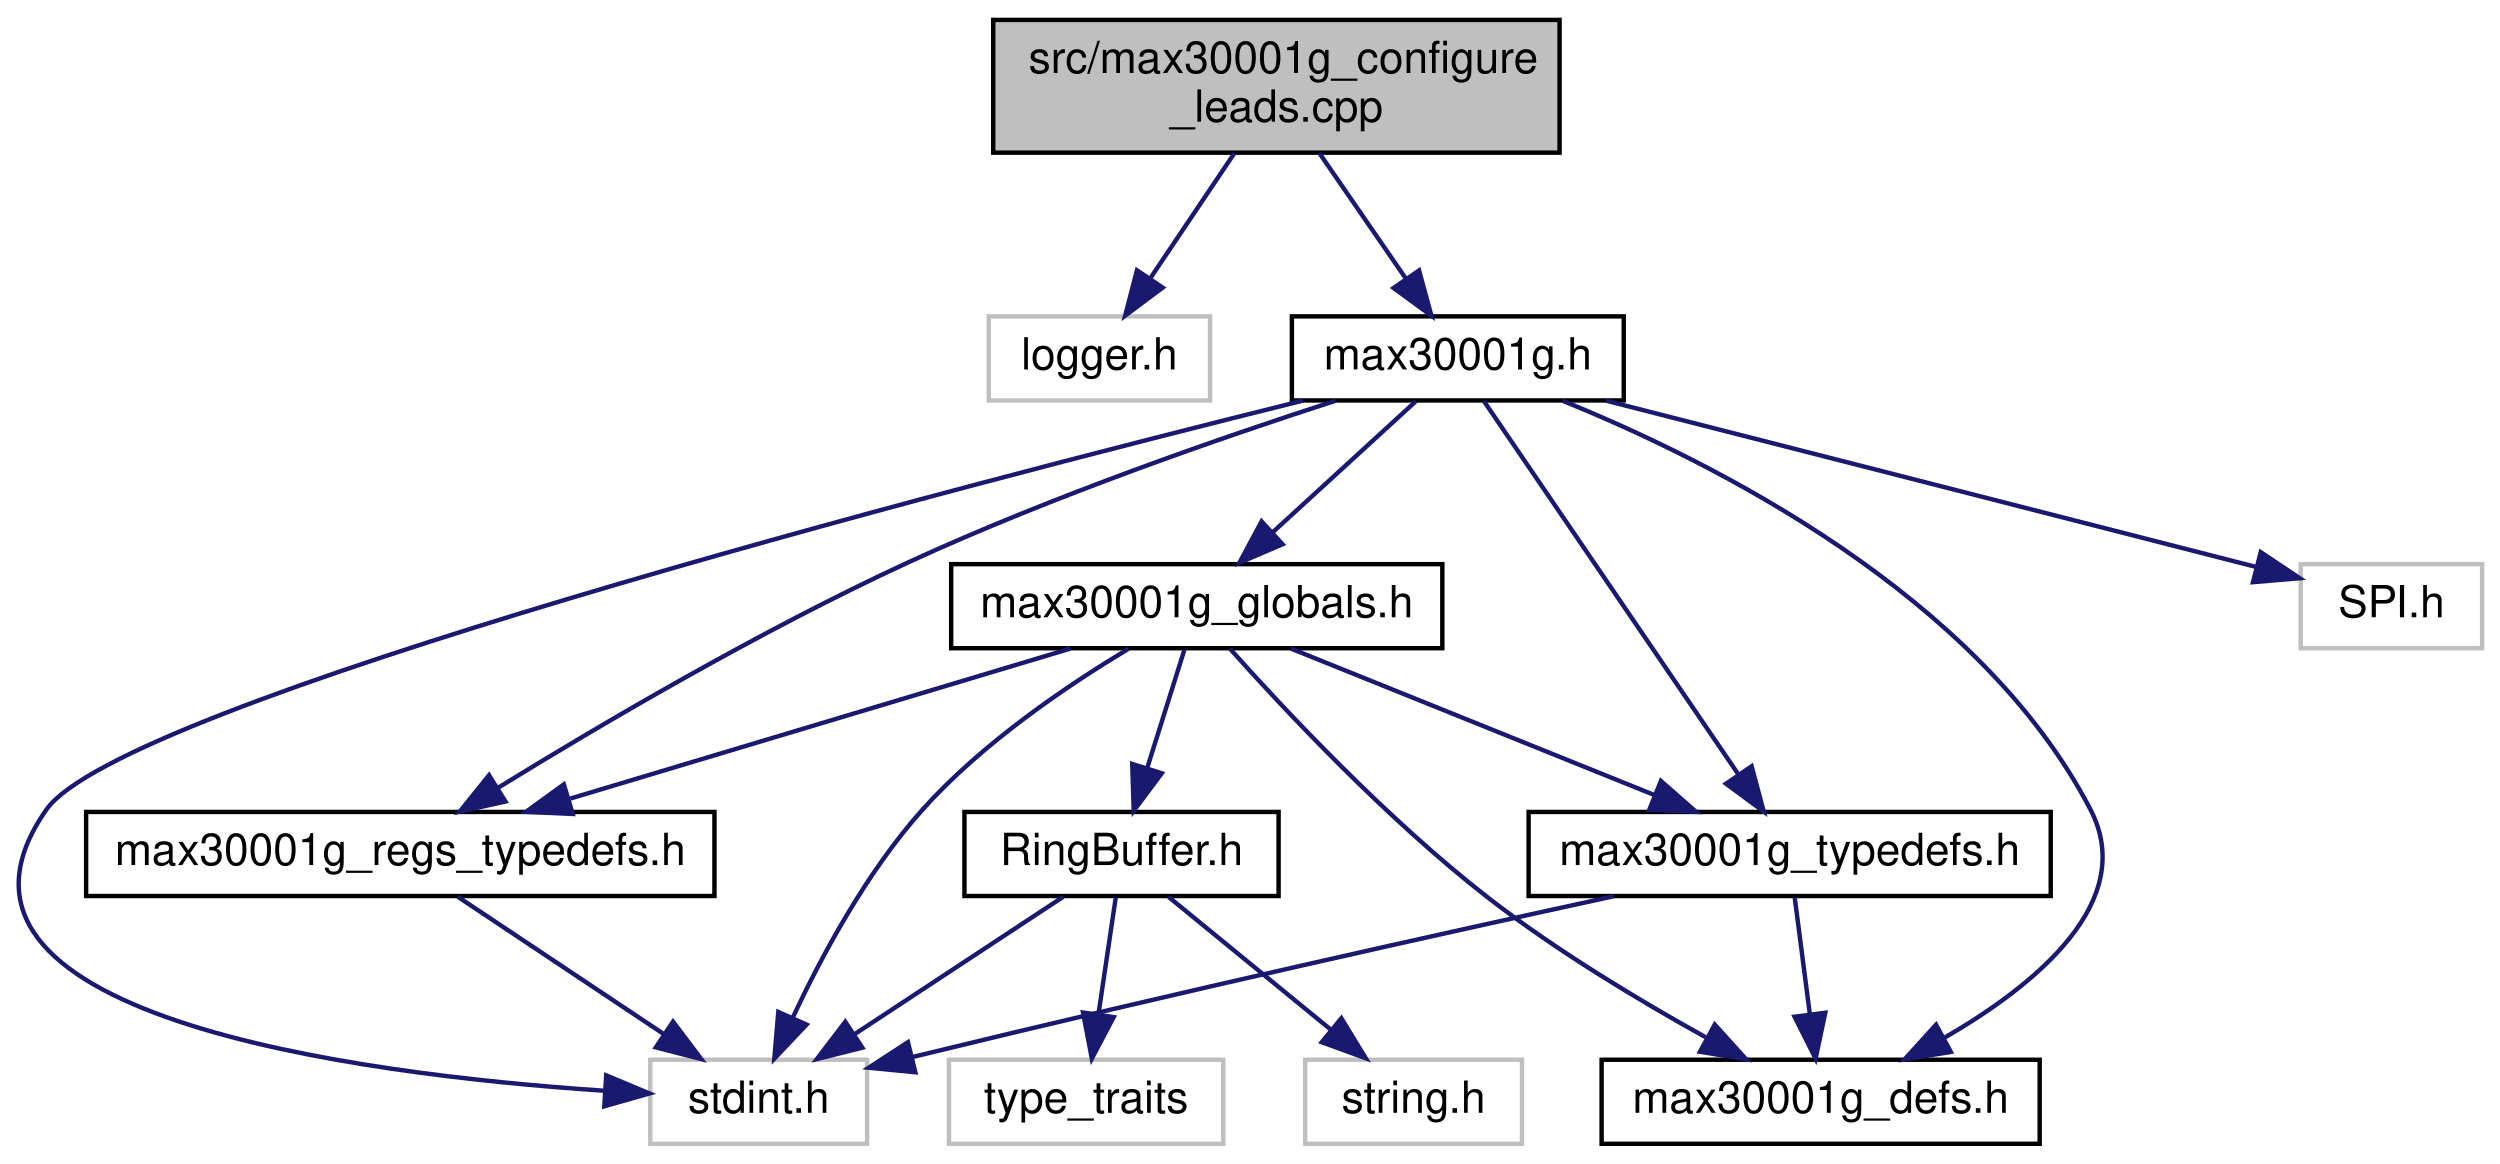
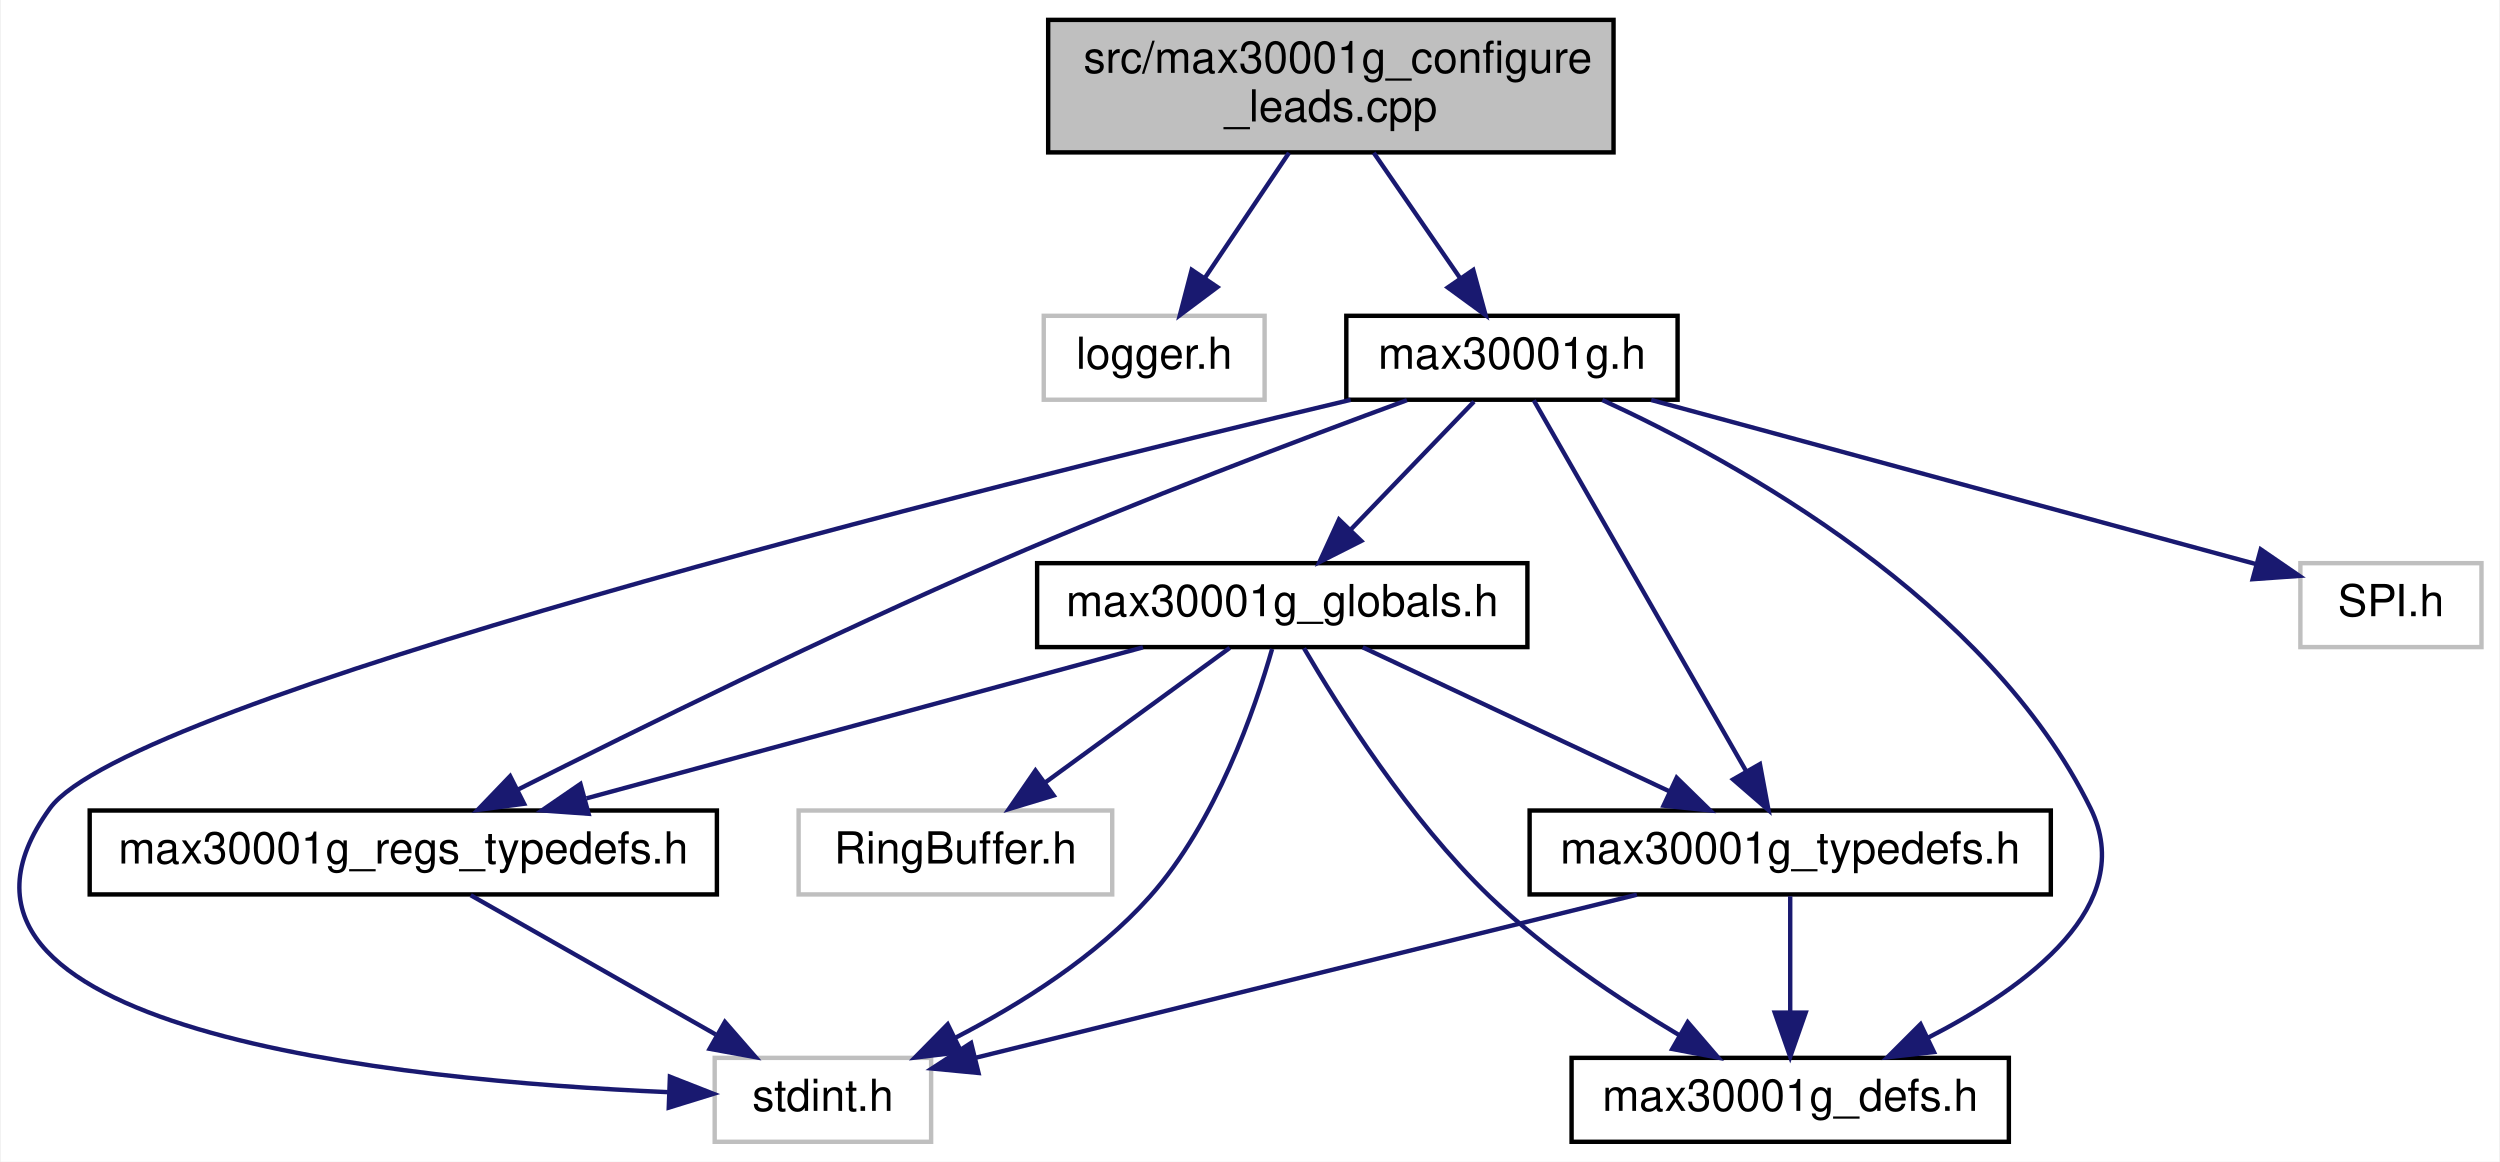
- <svg xmlns="http://www.w3.org/2000/svg" xmlns:xlink="http://www.w3.org/1999/xlink" width="565pt" height="263pt" viewBox="0.00 0.00 564.93 263.00">
+ <svg xmlns="http://www.w3.org/2000/svg" xmlns:xlink="http://www.w3.org/1999/xlink" width="566pt" height="263pt" viewBox="0.00 0.00 565.61 263.00">
  <g id="graph0" class="graph" transform="scale(1 1) rotate(0) translate(4 259)">
-     <polygon fill="white" stroke="transparent" points="-4,4 -4,-259 560.93,-259 560.93,4 -4,4" />
+     <polygon fill="white" stroke="transparent" points="-4,4 -4,-259 561.61,-259 561.61,4 -4,4" />
    <g id="node1" class="node">
      <g id="a_node1">
        <a xlink:title=" ">
-           <polygon fill="#bfbfbf" stroke="black" points="220.43,-224.5 220.43,-254.5 348.43,-254.5 348.43,-224.5 220.43,-224.5" />
-           <text text-anchor="start" x="228.43" y="-242.5" font-family="Helvetica,sans-Serif" font-size="10.00">src/max30001g_configure</text>
-           <text text-anchor="middle" x="284.43" y="-231.5" font-family="Helvetica,sans-Serif" font-size="10.00">_leads.cpp</text>
+           <polygon fill="#bfbfbf" stroke="black" points="233.11,-224.5 233.11,-254.5 361.11,-254.5 361.11,-224.5 233.11,-224.5" />
+           <text text-anchor="start" x="241.11" y="-242.5" font-family="Helvetica,sans-Serif" font-size="10.00">src/max30001g_configure</text>
+           <text text-anchor="middle" x="297.11" y="-231.5" font-family="Helvetica,sans-Serif" font-size="10.00">_leads.cpp</text>
        </a>
      </g>
    </g>
    <g id="node2" class="node">
      <g id="a_node2">
        <a xlink:title=" ">
-           <polygon fill="white" stroke="#bfbfbf" points="219.43,-168.5 219.43,-187.5 269.43,-187.5 269.43,-168.5 219.43,-168.5" />
-           <text text-anchor="middle" x="244.43" y="-175.5" font-family="Helvetica,sans-Serif" font-size="10.00">logger.h</text>
+           <polygon fill="white" stroke="#bfbfbf" points="232.11,-168.5 232.11,-187.5 282.11,-187.5 282.11,-168.5 232.11,-168.5" />
+           <text text-anchor="middle" x="257.11" y="-175.5" font-family="Helvetica,sans-Serif" font-size="10.00">logger.h</text>
        </a>
      </g>
    </g>
    <g id="edge1" class="edge">
-       <path fill="none" stroke="midnightblue" d="M274.95,-224.4C269.26,-215.93 261.97,-205.1 255.95,-196.14" />
-       <polygon fill="midnightblue" stroke="midnightblue" points="258.73,-194 250.25,-187.66 252.92,-197.91 258.73,-194" />
+       <path fill="none" stroke="midnightblue" d="M287.63,-224.4C281.93,-215.93 274.65,-205.1 268.63,-196.14" />
+       <polygon fill="midnightblue" stroke="midnightblue" points="271.41,-194 262.93,-187.66 265.6,-197.91 271.41,-194" />
    </g>
    <g id="node3" class="node">
      <g id="a_node3">
        <a xlink:href="max30001g_8h.html" target="_top" xlink:title=" ">
-           <polygon fill="white" stroke="black" points="287.93,-168.5 287.93,-187.5 362.93,-187.5 362.93,-168.5 287.93,-168.5" />
-           <text text-anchor="middle" x="325.43" y="-175.5" font-family="Helvetica,sans-Serif" font-size="10.00">max30001g.h</text>
+           <polygon fill="white" stroke="black" points="300.61,-168.5 300.61,-187.5 375.61,-187.5 375.61,-168.5 300.61,-168.5" />
+           <text text-anchor="middle" x="338.11" y="-175.5" font-family="Helvetica,sans-Serif" font-size="10.00">max30001g.h</text>
        </a>
      </g>
    </g>
    <g id="edge2" class="edge">
-       <path fill="none" stroke="midnightblue" d="M294.14,-224.4C299.98,-215.93 307.44,-205.1 313.62,-196.14" />
-       <polygon fill="midnightblue" stroke="midnightblue" points="316.67,-197.88 319.46,-187.66 310.91,-193.91 316.67,-197.88" />
+       <path fill="none" stroke="midnightblue" d="M306.82,-224.4C312.66,-215.93 320.12,-205.1 326.3,-196.14" />
+       <polygon fill="midnightblue" stroke="midnightblue" points="329.35,-197.88 332.14,-187.66 323.58,-193.91 329.35,-197.88" />
    </g>
    <g id="node4" class="node">
      <g id="a_node4">
        <a xlink:title=" ">
-           <polygon fill="white" stroke="#bfbfbf" points="142.93,-0.5 142.93,-19.5 191.93,-19.5 191.93,-0.5 142.93,-0.5" />
-           <text text-anchor="middle" x="167.43" y="-7.5" font-family="Helvetica,sans-Serif" font-size="10.00">stdint.h</text>
+           <polygon fill="white" stroke="#bfbfbf" points="157.61,-0.5 157.61,-19.5 206.61,-19.5 206.61,-0.5 157.61,-0.5" />
+           <text text-anchor="middle" x="182.11" y="-7.5" font-family="Helvetica,sans-Serif" font-size="10.00">stdint.h</text>
        </a>
      </g>
    </g>
    <g id="edge3" class="edge">
-       <path fill="none" stroke="midnightblue" d="M290.49,-168.48C211.2,-148.79 23.19,-99.99 6.43,-76 -26.02,-29.58 75.89,-16.28 132.41,-12.5" />
-       <polygon fill="midnightblue" stroke="midnightblue" points="132.96,-15.97 142.73,-11.88 132.54,-8.98 132.96,-15.97" />
+       <path fill="none" stroke="midnightblue" d="M301.59,-168.48C219.24,-148.89 24.82,-100.49 7.11,-76 -29.18,-25.84 86.13,-14.34 147,-11.74" />
+       <polygon fill="midnightblue" stroke="midnightblue" points="147.47,-15.23 157.33,-11.36 147.21,-8.23 147.47,-15.23" />
    </g>
    <g id="node5" class="node">
      <g id="a_node5">
        <a xlink:title=" ">
-           <polygon fill="white" stroke="#bfbfbf" points="515.93,-112.5 515.93,-131.5 556.93,-131.5 556.93,-112.5 515.93,-112.5" />
-           <text text-anchor="middle" x="536.43" y="-119.5" font-family="Helvetica,sans-Serif" font-size="10.00">SPI.h</text>
+           <polygon fill="white" stroke="#bfbfbf" points="516.61,-112.5 516.61,-131.5 557.61,-131.5 557.61,-112.5 516.61,-112.5" />
+           <text text-anchor="middle" x="537.11" y="-119.5" font-family="Helvetica,sans-Serif" font-size="10.00">SPI.h</text>
        </a>
      </g>
    </g>
    <g id="edge4" class="edge">
-       <path fill="none" stroke="midnightblue" d="M358.84,-168.47C394.25,-159.43 451.78,-144.73 501.43,-132 502.87,-131.63 504.35,-131.25 505.84,-130.87" />
-       <polygon fill="midnightblue" stroke="midnightblue" points="506.89,-134.21 515.7,-128.33 505.14,-127.43 506.89,-134.21" />
+       <path fill="none" stroke="midnightblue" d="M369.64,-168.44C407.2,-158.25 469.53,-141.34 506.63,-131.27" />
+       <polygon fill="midnightblue" stroke="midnightblue" points="507.64,-134.62 516.38,-128.62 505.81,-127.87 507.64,-134.62" />
    </g>
    <g id="node6" class="node">
      <g id="a_node6">
        <a xlink:href="max30001g__defs_8h.html" target="_top" xlink:title=" ">
-           <polygon fill="white" stroke="black" points="357.93,-0.5 357.93,-19.5 456.93,-19.5 456.93,-0.5 357.93,-0.5" />
-           <text text-anchor="middle" x="407.43" y="-7.5" font-family="Helvetica,sans-Serif" font-size="10.00">max30001g_defs.h</text>
+           <polygon fill="white" stroke="black" points="351.61,-0.5 351.61,-19.5 450.61,-19.5 450.61,-0.5 351.61,-0.5" />
+           <text text-anchor="middle" x="401.11" y="-7.5" font-family="Helvetica,sans-Serif" font-size="10.00">max30001g_defs.h</text>
        </a>
      </g>
    </g>
    <g id="edge5" class="edge">
-       <path fill="none" stroke="midnightblue" d="M349.1,-168.43C382.79,-154.78 443.26,-124.58 468.43,-76 479.15,-55.29 456.11,-36.44 435.34,-24.43" />
-       <polygon fill="midnightblue" stroke="midnightblue" points="436.85,-21.27 426.39,-19.57 433.51,-27.42 436.85,-21.27" />
+       <path fill="none" stroke="midnightblue" d="M358.58,-168.43C389.25,-154.34 445.98,-123.03 469.11,-76 479.87,-54.1 454.91,-35.62 432.25,-24.03" />
+       <polygon fill="midnightblue" stroke="midnightblue" points="433.65,-20.82 423.12,-19.64 430.62,-27.13 433.65,-20.82" />
    </g>
    <g id="node7" class="node">
      <g id="a_node7">
        <a xlink:href="max30001g__regs__typedefs_8h.html" target="_top" xlink:title=" ">
-           <polygon fill="white" stroke="black" points="15.43,-56.5 15.43,-75.5 157.43,-75.5 157.43,-56.5 15.43,-56.5" />
-           <text text-anchor="middle" x="86.43" y="-63.5" font-family="Helvetica,sans-Serif" font-size="10.00">max30001g_regs_typedefs.h</text>
+           <polygon fill="white" stroke="black" points="16.11,-56.5 16.11,-75.5 158.11,-75.5 158.11,-56.5 16.11,-56.5" />
+           <text text-anchor="middle" x="87.11" y="-63.5" font-family="Helvetica,sans-Serif" font-size="10.00">max30001g_regs_typedefs.h</text>
        </a>
      </g>
    </g>
    <g id="edge6" class="edge">
-       <path fill="none" stroke="midnightblue" d="M297.81,-168.44C272.33,-160.21 233.67,-146.84 201.43,-132 167.92,-116.58 131.12,-94.88 108.39,-80.88" />
-       <polygon fill="midnightblue" stroke="midnightblue" points="110.19,-77.87 99.85,-75.56 106.49,-83.81 110.19,-77.87" />
+       <path fill="none" stroke="midnightblue" d="M314.33,-168.4C290.73,-159.72 253.61,-145.67 222.11,-132 183.64,-115.31 140.09,-93.86 113.11,-80.27" />
+       <polygon fill="midnightblue" stroke="midnightblue" points="114.46,-77.03 103.96,-75.64 111.3,-83.28 114.46,-77.03" />
    </g>
    <g id="node8" class="node">
      <g id="a_node8">
        <a xlink:href="max30001g__typedefs_8h.html" target="_top" xlink:title=" ">
-           <polygon fill="white" stroke="black" points="341.43,-56.5 341.43,-75.5 459.43,-75.5 459.43,-56.5 341.43,-56.5" />
-           <text text-anchor="middle" x="400.43" y="-63.5" font-family="Helvetica,sans-Serif" font-size="10.00">max30001g_typedefs.h</text>
+           <polygon fill="white" stroke="black" points="342.11,-56.5 342.11,-75.5 460.11,-75.5 460.11,-56.5 342.11,-56.5" />
+           <text text-anchor="middle" x="401.11" y="-63.5" font-family="Helvetica,sans-Serif" font-size="10.00">max30001g_typedefs.h</text>
        </a>
      </g>
    </g>
    <g id="edge8" class="edge">
-       <path fill="none" stroke="midnightblue" d="M331.31,-168.37C343.69,-150.22 372.61,-107.8 388.84,-83.99" />
-       <polygon fill="midnightblue" stroke="midnightblue" points="391.83,-85.83 394.57,-75.59 386.04,-81.88 391.83,-85.83" />
+       <path fill="none" stroke="midnightblue" d="M343.05,-168.37C353.4,-150.3 377.52,-108.18 391.19,-84.31" />
+       <polygon fill="midnightblue" stroke="midnightblue" points="394.25,-86.01 396.19,-75.59 388.18,-82.53 394.25,-86.01" />
    </g>
    <g id="node9" class="node">
      <g id="a_node9">
        <a xlink:href="max30001g__globals_8h.html" target="_top" xlink:title=" ">
-           <polygon fill="white" stroke="black" points="210.93,-112.5 210.93,-131.5 321.93,-131.5 321.93,-112.5 210.93,-112.5" />
-           <text text-anchor="middle" x="266.43" y="-119.5" font-family="Helvetica,sans-Serif" font-size="10.00">max30001g_globals.h</text>
+           <polygon fill="white" stroke="black" points="230.61,-112.5 230.61,-131.5 341.61,-131.5 341.61,-112.5 230.61,-112.5" />
+           <text text-anchor="middle" x="286.11" y="-119.5" font-family="Helvetica,sans-Serif" font-size="10.00">max30001g_globals.h</text>
        </a>
      </g>
    </g>
    <g id="edge11" class="edge">
-       <path fill="none" stroke="midnightblue" d="M315.95,-168.32C307.23,-160.34 294.08,-148.31 283.53,-138.65" />
-       <polygon fill="midnightblue" stroke="midnightblue" points="285.82,-136 276.08,-131.83 281.09,-141.17 285.82,-136" />
+       <path fill="none" stroke="midnightblue" d="M329.52,-168.08C321.95,-160.22 310.73,-148.57 301.59,-139.08" />
+       <polygon fill="midnightblue" stroke="midnightblue" points="303.99,-136.53 294.53,-131.75 298.95,-141.38 303.99,-136.53" />
    </g>
    <g id="edge7" class="edge">
-       <path fill="none" stroke="midnightblue" d="M99.44,-56.32C111.96,-47.98 131.11,-35.21 145.9,-25.35" />
-       <polygon fill="midnightblue" stroke="midnightblue" points="148.07,-28.11 154.45,-19.65 144.18,-22.29 148.07,-28.11" />
+       <path fill="none" stroke="midnightblue" d="M102.37,-56.32C117.33,-47.82 140.36,-34.73 157.83,-24.8" />
+       <polygon fill="midnightblue" stroke="midnightblue" points="159.92,-27.64 166.88,-19.65 156.46,-21.55 159.92,-27.64" />
    </g>
    <g id="edge9" class="edge">
-       <path fill="none" stroke="midnightblue" d="M360.68,-56.46C322.49,-48.15 262.91,-34.93 202.06,-20.09" />
-       <polygon fill="midnightblue" stroke="midnightblue" points="202.83,-16.67 192.28,-17.69 201.16,-23.47 202.83,-16.67" />
+       <path fill="none" stroke="midnightblue" d="M366.4,-56.44C325.38,-46.33 257.51,-29.59 216.58,-19.5" />
+       <polygon fill="midnightblue" stroke="midnightblue" points="217.34,-16.08 206.79,-17.09 215.66,-22.88 217.34,-16.08" />
    </g>
    <g id="edge10" class="edge">
-       <path fill="none" stroke="midnightblue" d="M401.58,-56.08C402.51,-48.93 403.85,-38.64 405,-29.69" />
-       <polygon fill="midnightblue" stroke="midnightblue" points="408.48,-30.12 406.29,-19.75 401.54,-29.22 408.48,-30.12" />
+       <path fill="none" stroke="midnightblue" d="M401.11,-56.08C401.11,-49.01 401.11,-38.86 401.11,-29.99" />
+       <polygon fill="midnightblue" stroke="midnightblue" points="404.61,-29.75 401.11,-19.75 397.61,-29.75 404.61,-29.75" />
    </g>
    <g id="edge12" class="edge">
-       <path fill="none" stroke="midnightblue" d="M250.99,-112.37C237.5,-104.27 218,-91.16 204.43,-76 191.87,-61.97 181.66,-42.97 175.18,-29.14" />
-       <polygon fill="midnightblue" stroke="midnightblue" points="178.25,-27.44 170.96,-19.74 171.86,-30.3 178.25,-27.44" />
+       <path fill="none" stroke="midnightblue" d="M283.81,-112.08C279.97,-98.61 271.16,-72.88 256.11,-56 244.04,-42.47 226.92,-31.7 212.19,-24.1" />
+       <polygon fill="midnightblue" stroke="midnightblue" points="213.45,-20.82 202.93,-19.56 210.36,-27.1 213.45,-20.82" />
    </g>
-     <g id="edge17" class="edge">
-       <path fill="none" stroke="midnightblue" d="M273.98,-112.34C285.69,-99.22 309.29,-73.92 332.43,-56 347.79,-44.1 366.53,-32.85 381.44,-24.58" />
-       <polygon fill="midnightblue" stroke="midnightblue" points="383.5,-27.45 390.61,-19.59 380.15,-21.3 383.5,-27.45" />
+     <g id="edge14" class="edge">
+       <path fill="none" stroke="midnightblue" d="M291.03,-112.24C298.78,-99 314.82,-73.55 333.11,-56 345.89,-43.74 362.42,-32.71 375.98,-24.64" />
+       <polygon fill="midnightblue" stroke="midnightblue" points="377.9,-27.58 384.81,-19.55 374.4,-21.51 377.9,-27.58" />
    </g>
-     <g id="edge19" class="edge">
-       <path fill="none" stroke="midnightblue" d="M237.91,-112.44C207.36,-103.28 158.72,-88.69 124.83,-78.52" />
-       <polygon fill="midnightblue" stroke="midnightblue" points="125.4,-75.04 114.82,-75.52 123.39,-81.74 125.4,-75.04" />
+     <g id="edge16" class="edge">
+       <path fill="none" stroke="midnightblue" d="M254.57,-112.44C220.51,-103.2 166.1,-88.44 128.59,-78.26" />
+       <polygon fill="midnightblue" stroke="midnightblue" points="129.06,-74.76 118.49,-75.52 127.22,-81.51 129.06,-74.76" />
    </g>
-     <g id="edge18" class="edge">
-       <path fill="none" stroke="midnightblue" d="M287.66,-112.44C309.81,-103.52 344.75,-89.44 369.86,-79.32" />
-       <polygon fill="midnightblue" stroke="midnightblue" points="371.33,-82.5 379.29,-75.52 368.71,-76.01 371.33,-82.5" />
+     <g id="edge15" class="edge">
+       <path fill="none" stroke="midnightblue" d="M304.33,-112.44C323,-103.68 352.26,-89.94 373.72,-79.86" />
+       <polygon fill="midnightblue" stroke="midnightblue" points="375.4,-82.93 382.97,-75.52 372.43,-76.6 375.4,-82.93" />
    </g>
    <g id="node10" class="node">
      <g id="a_node10">
-         <a xlink:href="RingBuffer_8h.html" target="_top" xlink:title=" ">
-           <polygon fill="white" stroke="black" points="213.93,-56.5 213.93,-75.5 284.93,-75.5 284.93,-56.5 213.93,-56.5" />
-           <text text-anchor="middle" x="249.43" y="-63.5" font-family="Helvetica,sans-Serif" font-size="10.00">RingBuffer.h</text>
+         <a xlink:title=" ">
+           <polygon fill="white" stroke="#bfbfbf" points="176.61,-56.5 176.61,-75.5 247.61,-75.5 247.61,-56.5 176.61,-56.5" />
+           <text text-anchor="middle" x="212.11" y="-63.5" font-family="Helvetica,sans-Serif" font-size="10.00">RingBuffer.h</text>
        </a>
      </g>
    </g>
    <g id="edge13" class="edge">
-       <path fill="none" stroke="midnightblue" d="M263.62,-112.08C261.34,-104.85 258.06,-94.41 255.22,-85.4" />
-       <polygon fill="midnightblue" stroke="midnightblue" points="258.52,-84.24 252.18,-75.75 251.85,-86.34 258.52,-84.24" />
-     </g>
-     <g id="edge15" class="edge">
-       <path fill="none" stroke="midnightblue" d="M236.25,-56.32C223.58,-47.98 204.19,-35.21 189.22,-25.35" />
-       <polygon fill="midnightblue" stroke="midnightblue" points="190.85,-22.23 180.57,-19.65 187,-28.08 190.85,-22.23" />
-     </g>
-     <g id="node11" class="node">
-       <g id="a_node11">
-         <a xlink:title=" ">
-           <polygon fill="white" stroke="#bfbfbf" points="290.93,-0.5 290.93,-19.5 339.93,-19.5 339.93,-0.5 290.93,-0.5" />
-           <text text-anchor="middle" x="315.43" y="-7.5" font-family="Helvetica,sans-Serif" font-size="10.00">string.h</text>
-         </a>
-       </g>
-     </g>
-     <g id="edge14" class="edge">
-       <path fill="none" stroke="midnightblue" d="M260.03,-56.32C269.88,-48.26 284.78,-36.08 296.64,-26.37" />
-       <polygon fill="midnightblue" stroke="midnightblue" points="299.11,-28.88 304.63,-19.83 294.67,-23.46 299.11,-28.88" />
-     </g>
-     <g id="node12" class="node">
-       <g id="a_node12">
-         <a xlink:title=" ">
-           <polygon fill="white" stroke="#bfbfbf" points="210.43,-0.5 210.43,-19.5 272.43,-19.5 272.43,-0.5 210.43,-0.5" />
-           <text text-anchor="middle" x="241.43" y="-7.5" font-family="Helvetica,sans-Serif" font-size="10.00">type_traits</text>
-         </a>
-       </g>
-     </g>
-     <g id="edge16" class="edge">
-       <path fill="none" stroke="midnightblue" d="M248.11,-56.08C247.05,-48.93 245.52,-38.64 244.2,-29.69" />
-       <polygon fill="midnightblue" stroke="midnightblue" points="247.65,-29.13 242.72,-19.75 240.73,-30.16 247.65,-29.13" />
+       <path fill="none" stroke="midnightblue" d="M274.22,-112.32C262.96,-104.11 245.82,-91.6 232.4,-81.81" />
+       <polygon fill="midnightblue" stroke="midnightblue" points="234.35,-78.9 224.21,-75.83 230.23,-84.56 234.35,-78.9" />
    </g>
  </g>
</svg>
